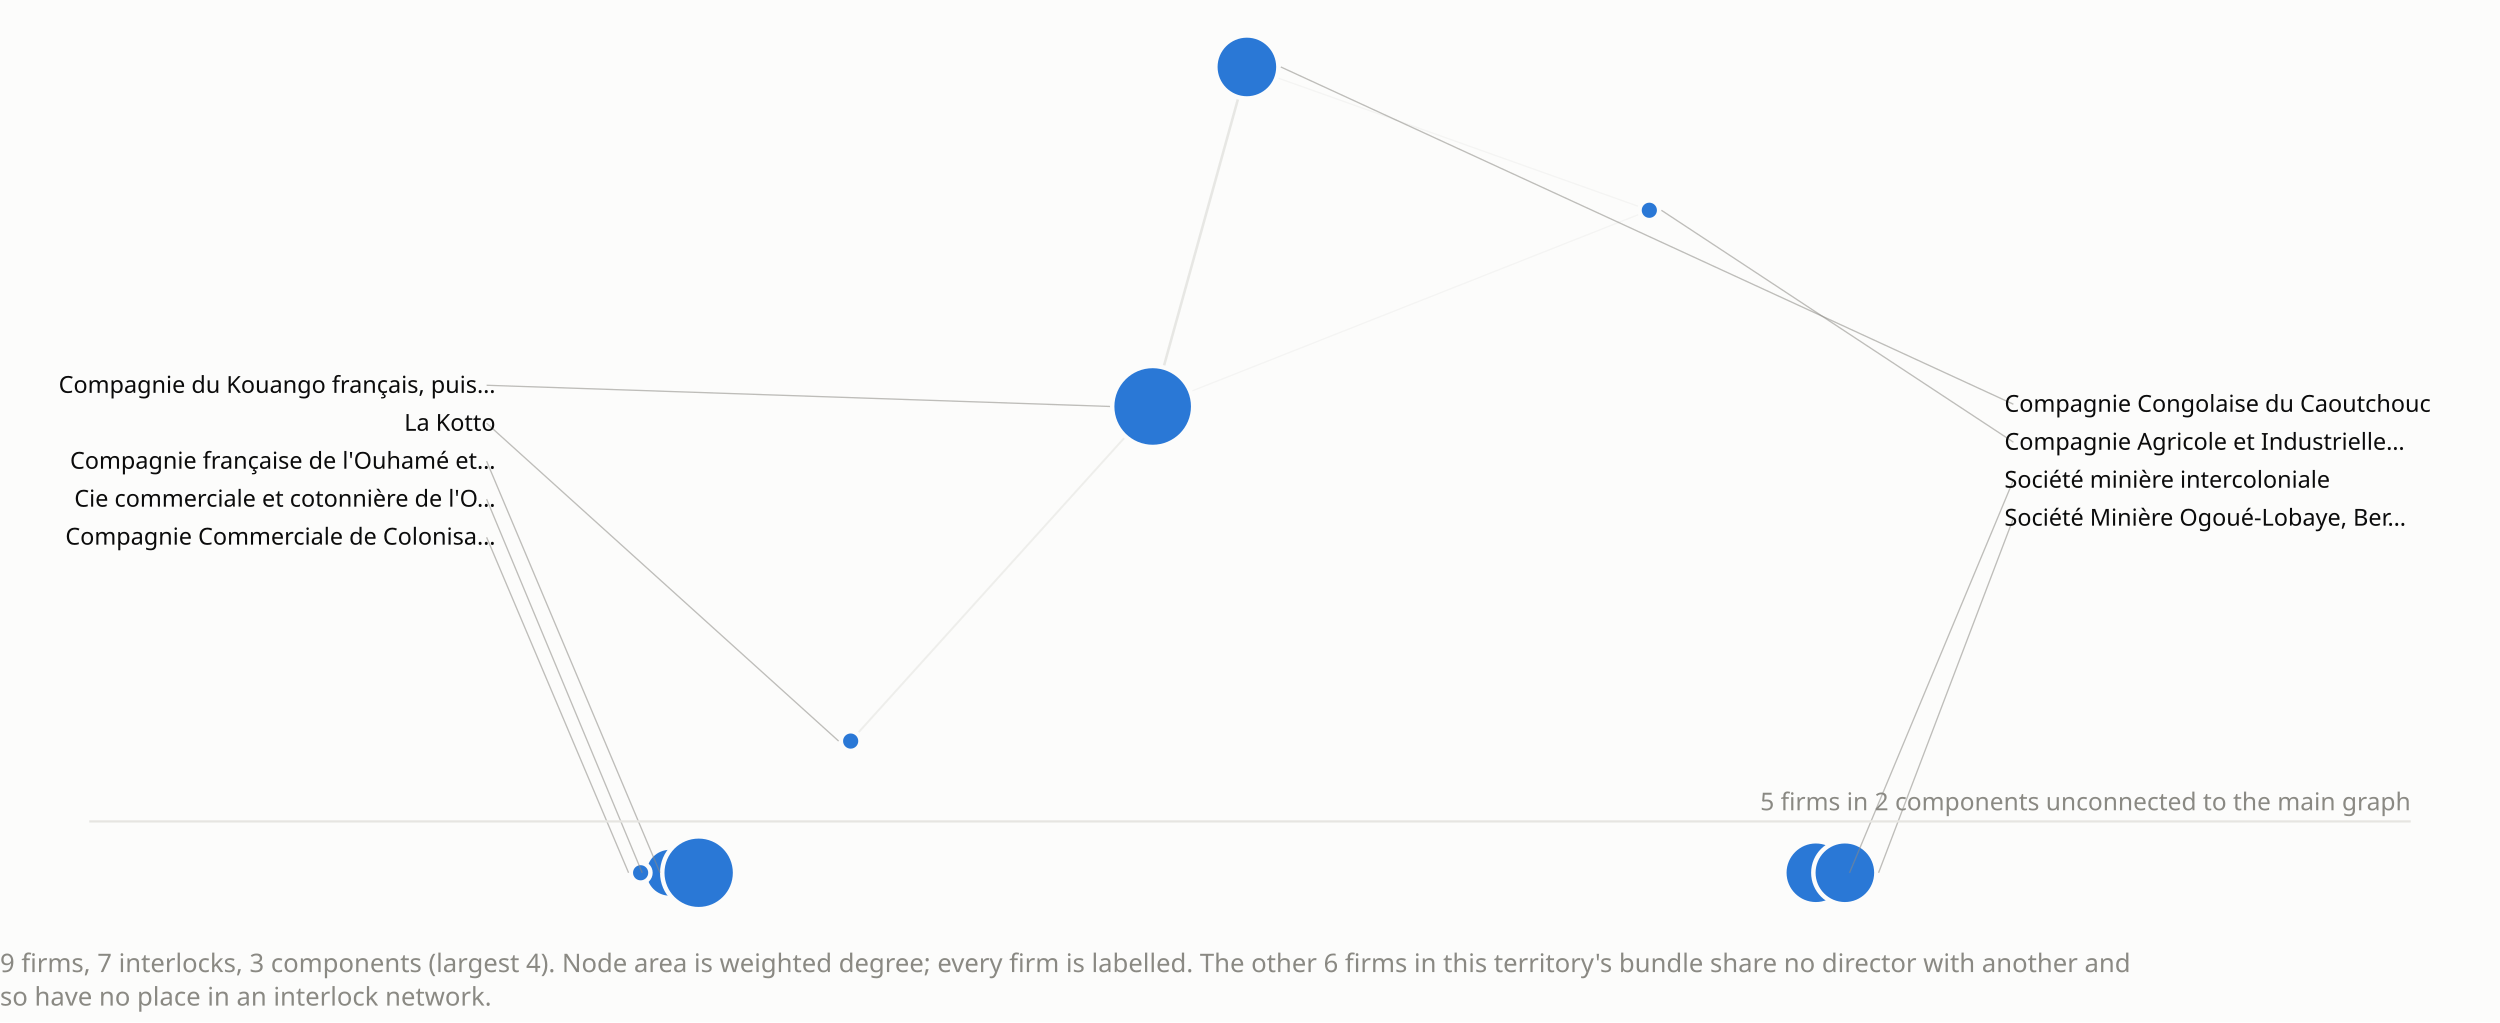
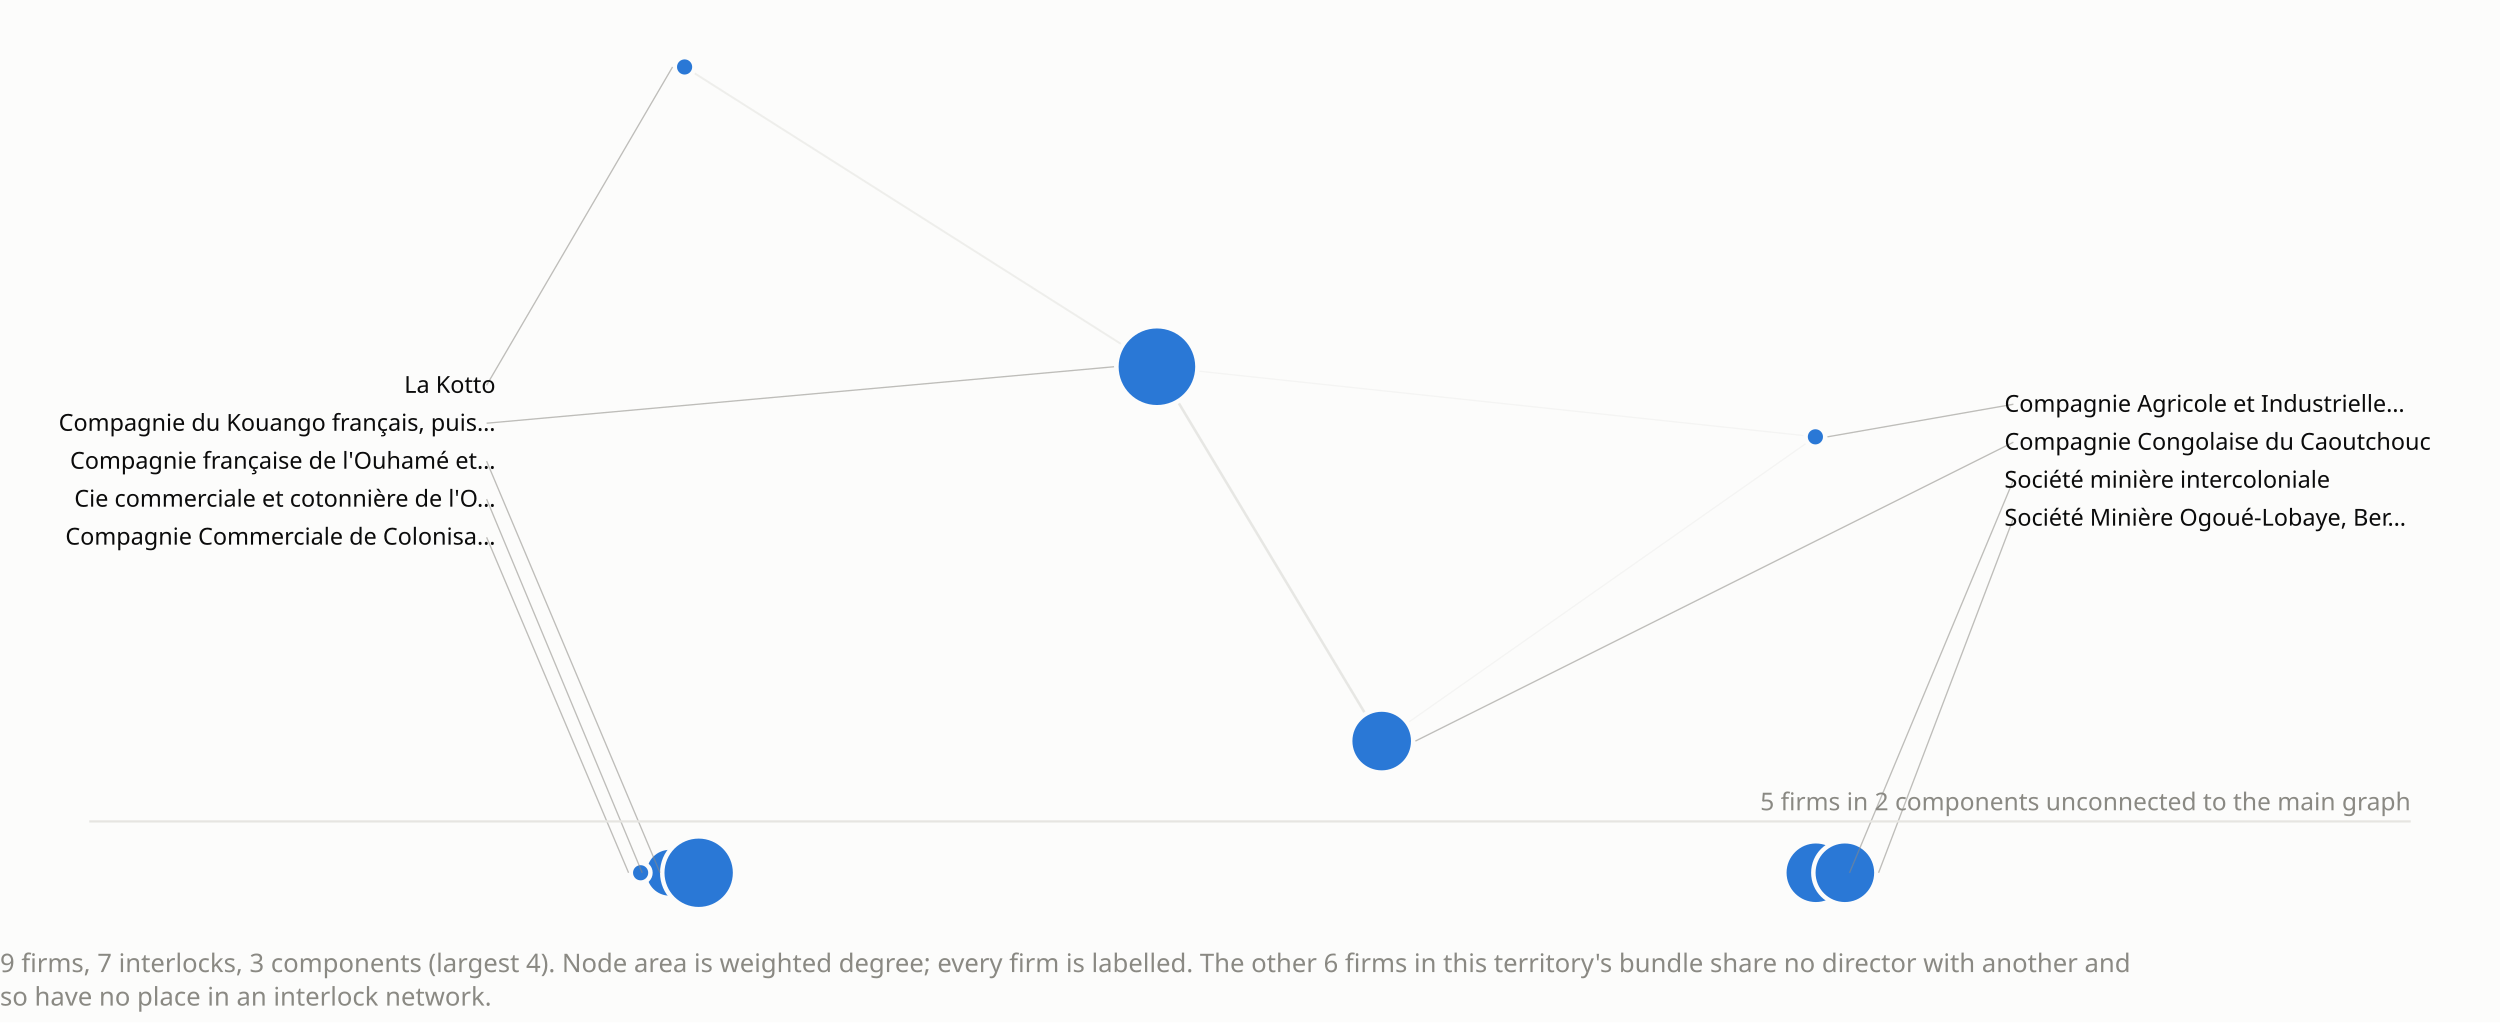
<svg xmlns="http://www.w3.org/2000/svg" viewBox="0 0 1120 458" width="1120" height="458" role="img" aria-label="Oubangui-Chari (Centrafrique) interlock network">
  <rect width="1120" height="458" fill="#fcfcfb" />
  <g stroke="#c9c8c2" fill="none">
    <path d="M813.5 391.0L826.5 391.0" stroke-width="1.44" stroke-opacity="0.520" />
-     <path d="M558.6 30.0L516.4 182.1M300.0 391.0L313.0 391.0" stroke-width="1.16" stroke-opacity="0.400" />
-     <path d="M558.6 30.0L738.9 94.2M516.4 182.1L738.9 94.2" stroke-width="0.60" stroke-opacity="0.160" />
-     <path d="M516.4 182.1L381.1 332.0M313.0 391.0L287.0 391.0" stroke-width="0.88" stroke-opacity="0.280" />
+     <path d="M619.0 332.0L518.3 164.3M300.0 391.0L313.0 391.0" stroke-width="1.16" stroke-opacity="0.400" />
+     <path d="M619.0 332.0L813.3 195.7M518.3 164.3L813.3 195.7" stroke-width="0.60" stroke-opacity="0.160" />
+     <path d="M518.3 164.3L306.7 30.0M313.0 391.0L287.0 391.0" stroke-width="0.88" stroke-opacity="0.280" />
  </g>
  <g>
    <circle class="nd" data-id="miniereintercoloniale" cx="813.5" cy="391.0" r="14.12" fill="#2a78d6" stroke="#fcfcfb" stroke-width="2" />
    <circle class="nd" data-id="miniereogouelobayeberberati" cx="826.5" cy="391.0" r="14.12" fill="#2a78d6" stroke="#fcfcfb" stroke-width="2" />
-     <circle class="nd" data-id="congolaisecaoutchouc" cx="558.6" cy="30.0" r="14.12" fill="#2a78d6" stroke="#fcfcfb" stroke-width="2" />
-     <circle class="nd" data-id="kouango" cx="516.4" cy="182.1" r="18.15" fill="#2a78d6" stroke="#fcfcfb" stroke-width="2" />
+     <circle class="nd" data-id="congolaisecaoutchouc" cx="619.0" cy="332.0" r="14.12" fill="#2a78d6" stroke="#fcfcfb" stroke-width="2" />
+     <circle class="nd" data-id="kouango" cx="518.3" cy="164.3" r="18.15" fill="#2a78d6" stroke="#fcfcfb" stroke-width="2" />
    <circle class="nd" data-id="commercialecotonniereouhamenanacomouna" cx="300.0" cy="391.0" r="11.27" fill="#2a78d6" stroke="#fcfcfb" stroke-width="2" />
    <circle class="nd" data-id="ouhamenana" cx="313.0" cy="391.0" r="16.31" fill="#2a78d6" stroke="#fcfcfb" stroke-width="2" />
    <circle class="nd" data-id="commercialecolonisationcongo" cx="287.0" cy="391.0" r="4.40" fill="#2a78d6" stroke="#fcfcfb" stroke-width="2" />
-     <circle class="nd" data-id="kotto" cx="381.1" cy="332.0" r="4.40" fill="#2a78d6" stroke="#fcfcfb" stroke-width="2" />
-     <circle class="nd" data-id="agricoleindustrielleafriqueequatoriale" cx="738.9" cy="94.2" r="4.40" fill="#2a78d6" stroke="#fcfcfb" stroke-width="2" />
+     <circle class="nd" data-id="kotto" cx="306.7" cy="30.0" r="4.40" fill="#2a78d6" stroke="#fcfcfb" stroke-width="2" />
+     <circle class="nd" data-id="agricoleindustrielleafriqueequatoriale" cx="813.3" cy="195.7" r="4.40" fill="#2a78d6" stroke="#fcfcfb" stroke-width="2" />
  </g>
-   <line x1="218.0" y1="172.6" x2="497.3" y2="182.1" stroke="#8a8983" stroke-width="0.6" stroke-opacity="0.55" />
-   <line x1="218.0" y1="189.6" x2="375.7" y2="332.0" stroke="#8a8983" stroke-width="0.6" stroke-opacity="0.55" />
+   <line x1="218.0" y1="172.6" x2="301.3" y2="30.0" stroke="#8a8983" stroke-width="0.6" stroke-opacity="0.55" />
+   <line x1="218.0" y1="189.6" x2="499.1" y2="164.3" stroke="#8a8983" stroke-width="0.6" stroke-opacity="0.55" />
  <line x1="218.0" y1="206.6" x2="295.7" y2="391.0" stroke="#8a8983" stroke-width="0.6" stroke-opacity="0.55" />
  <line x1="218.0" y1="223.6" x2="287.7" y2="391.0" stroke="#8a8983" stroke-width="0.6" stroke-opacity="0.55" />
  <line x1="218.0" y1="240.7" x2="281.6" y2="391.0" stroke="#8a8983" stroke-width="0.6" stroke-opacity="0.55" />
-   <line x1="902.0" y1="181.1" x2="573.8" y2="30.0" stroke="#8a8983" stroke-width="0.6" stroke-opacity="0.55" />
-   <line x1="902.0" y1="198.1" x2="744.3" y2="94.2" stroke="#8a8983" stroke-width="0.6" stroke-opacity="0.55" />
+   <line x1="902.0" y1="181.1" x2="818.7" y2="195.7" stroke="#8a8983" stroke-width="0.6" stroke-opacity="0.55" />
+   <line x1="902.0" y1="198.1" x2="634.1" y2="332.0" stroke="#8a8983" stroke-width="0.6" stroke-opacity="0.55" />
  <line x1="902.0" y1="215.1" x2="828.6" y2="391.0" stroke="#8a8983" stroke-width="0.6" stroke-opacity="0.55" />
  <line x1="902.0" y1="232.2" x2="841.6" y2="391.0" stroke="#8a8983" stroke-width="0.6" stroke-opacity="0.55" />
  <g font-size="10.5" font-family="ui-sans-serif,system-ui,sans-serif" fill="#0b0b0b">
-     <text x="222.0" y="176.0" text-anchor="end">Compagnie du Kouango français, puis…</text>
-     <text x="222.0" y="193.0" text-anchor="end">La Kotto</text>
+     <text x="222.0" y="176.0" text-anchor="end">La Kotto</text>
+     <text x="222.0" y="193.0" text-anchor="end">Compagnie du Kouango français, puis…</text>
    <text x="222.0" y="210.0" text-anchor="end">Compagnie française de l'Ouhamé et…</text>
    <text x="222.0" y="227.0" text-anchor="end">Cie commerciale et cotonnière de l'O…</text>
    <text x="222.0" y="244.0" text-anchor="end">Compagnie Commerciale de Colonisa…</text>
-     <text x="898.0" y="184.5" text-anchor="start">Compagnie Congolaise du Caoutchouc</text>
-     <text x="898.0" y="201.5" text-anchor="start">Compagnie Agricole et Industrielle…</text>
+     <text x="898.0" y="184.5" text-anchor="start">Compagnie Agricole et Industrielle…</text>
+     <text x="898.0" y="201.5" text-anchor="start">Compagnie Congolaise du Caoutchouc</text>
    <text x="898.0" y="218.5" text-anchor="start">Société minière intercoloniale</text>
    <text x="898.0" y="235.5" text-anchor="start">Société Minière Ogoué-Lobaye, Ber…</text>
  </g>
  <line x1="40" y1="368" x2="1080" y2="368" stroke="#e6e5e1" stroke-width="1" />
  <text x="1080" y="363" text-anchor="end" font-size="11" font-family="ui-sans-serif,system-ui,sans-serif" fill="#8a8983">5 firms in 2 components unconnected to the main graph</text>
  <g font-size="11.5" font-family="ui-sans-serif,system-ui,sans-serif" fill="#8a8983">
    <text x="0" y="435.5">9 firms, 7 interlocks, 3 components (largest 4). Node area is weighted degree; every firm is labelled. The other 6 firms in this territory's bundle share no director with another and</text>
    <text x="0" y="450.5">so have no place in an interlock network.</text>
  </g>
</svg>
